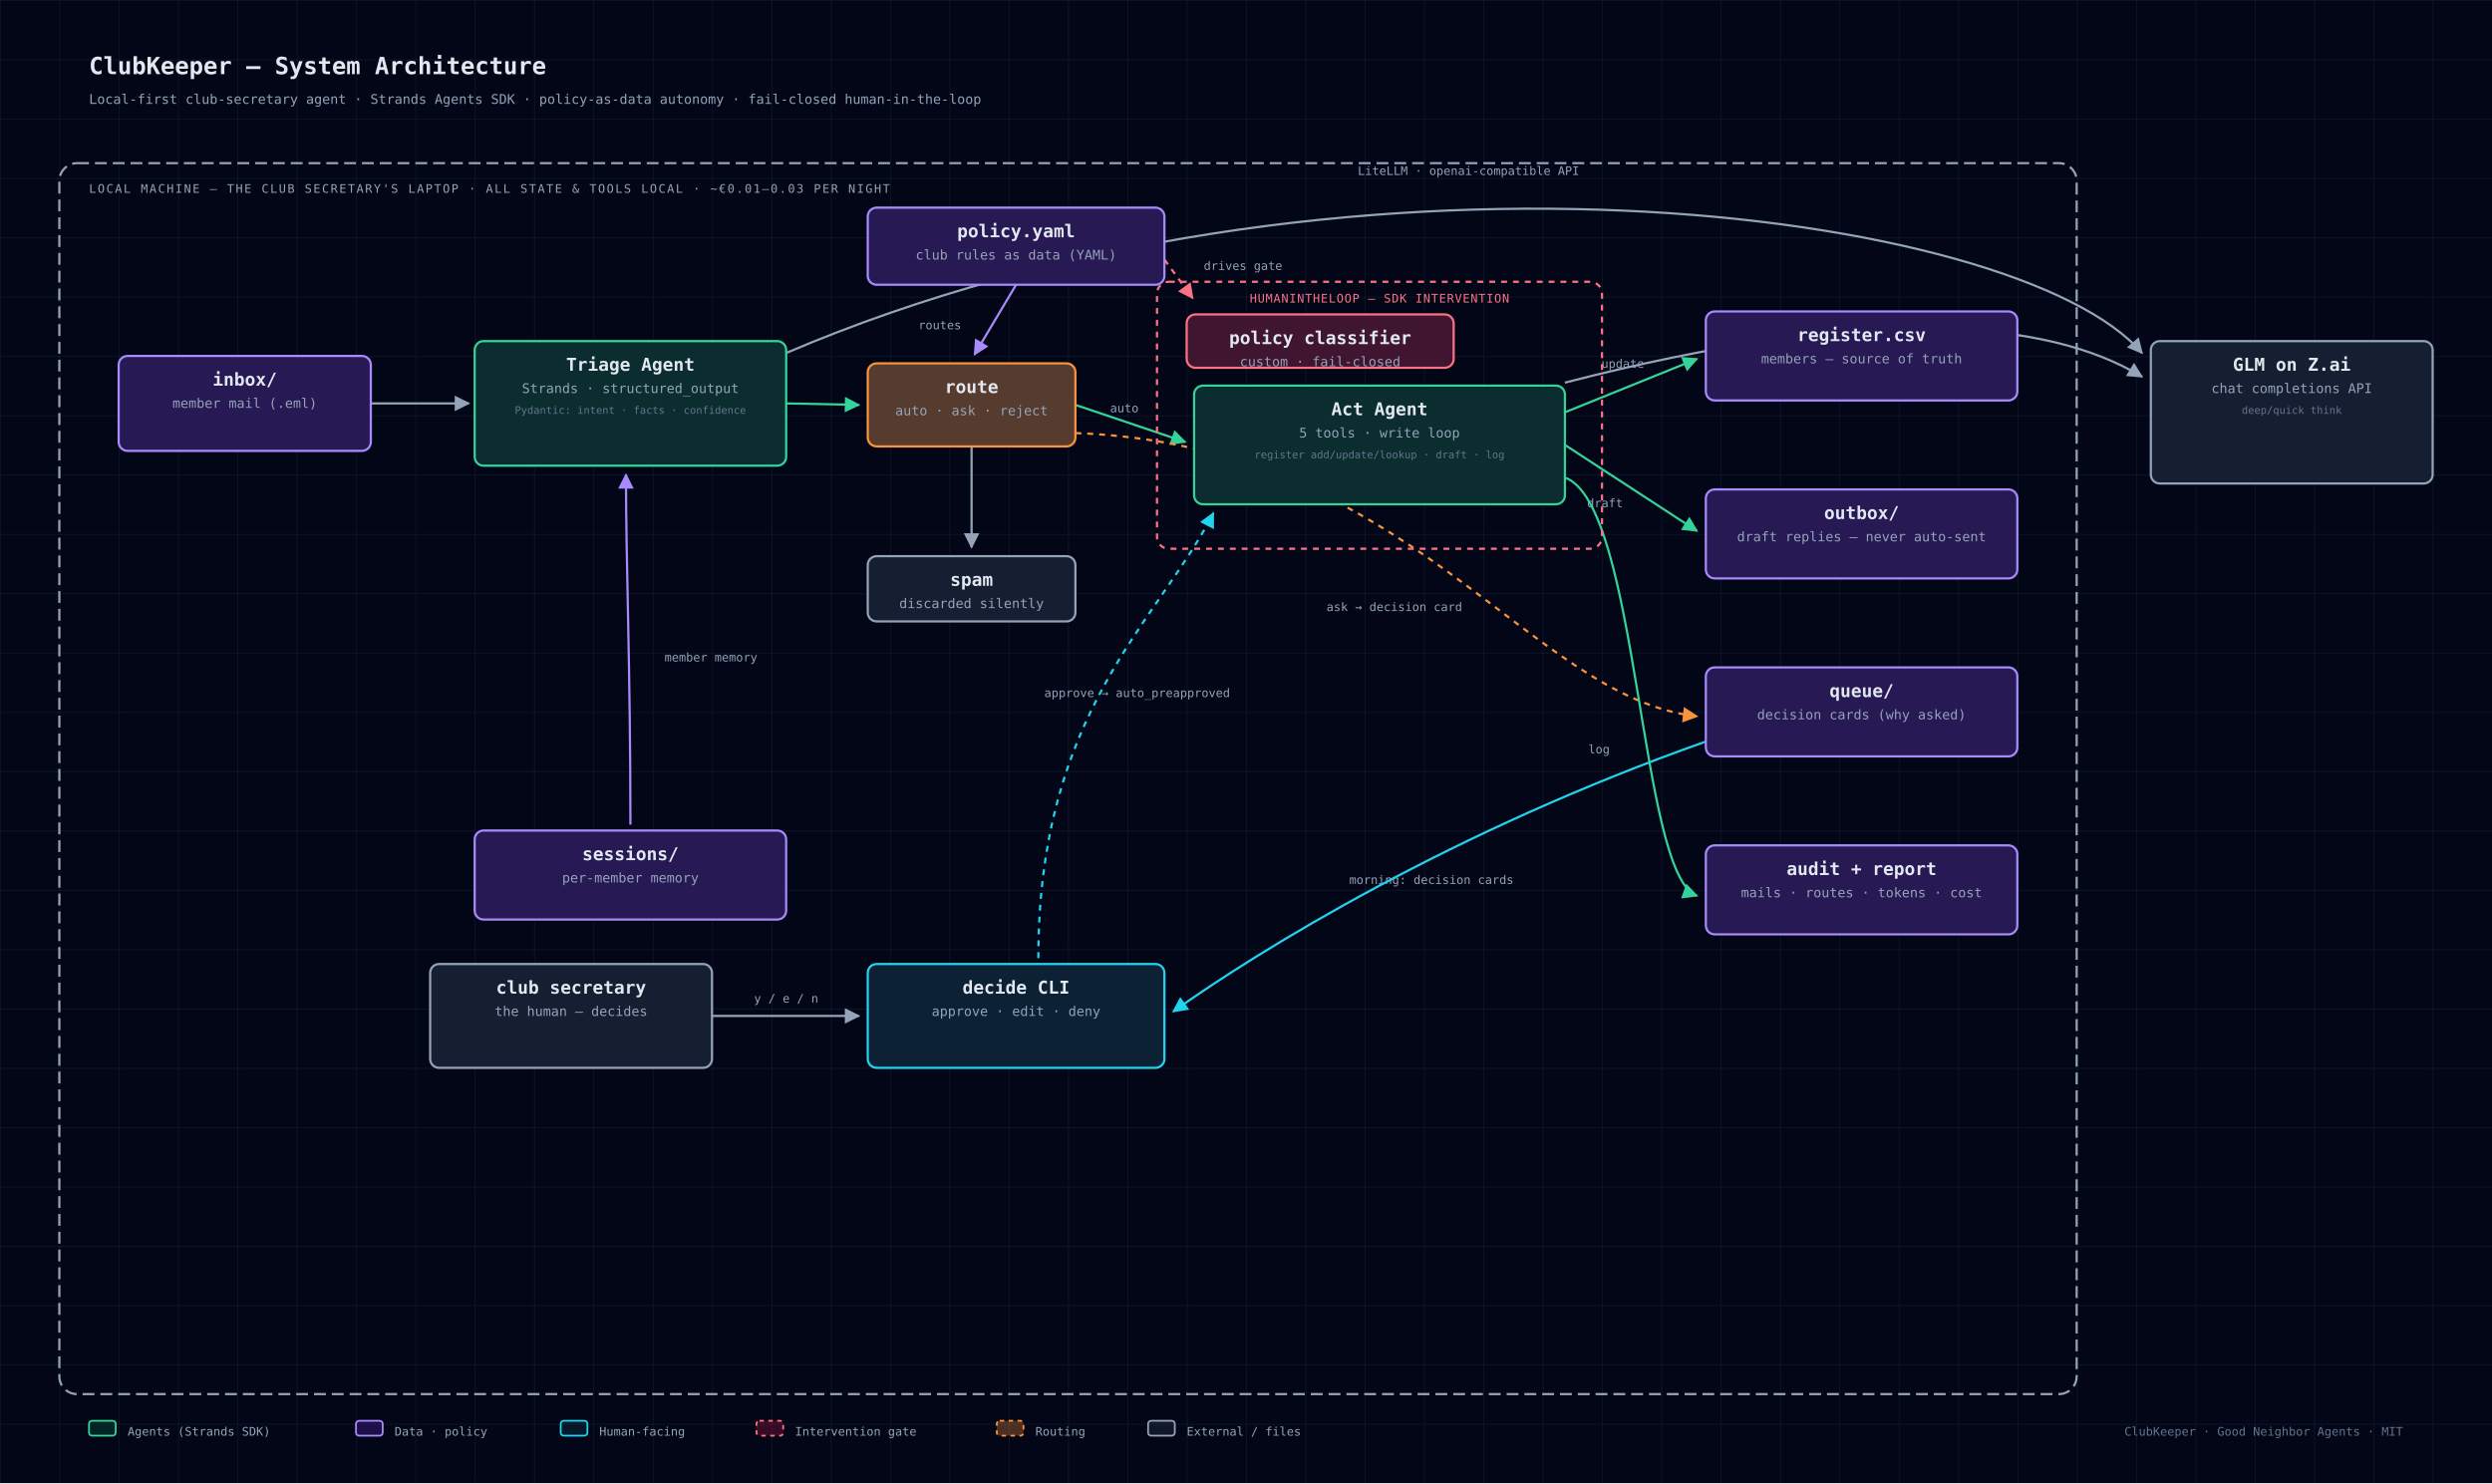
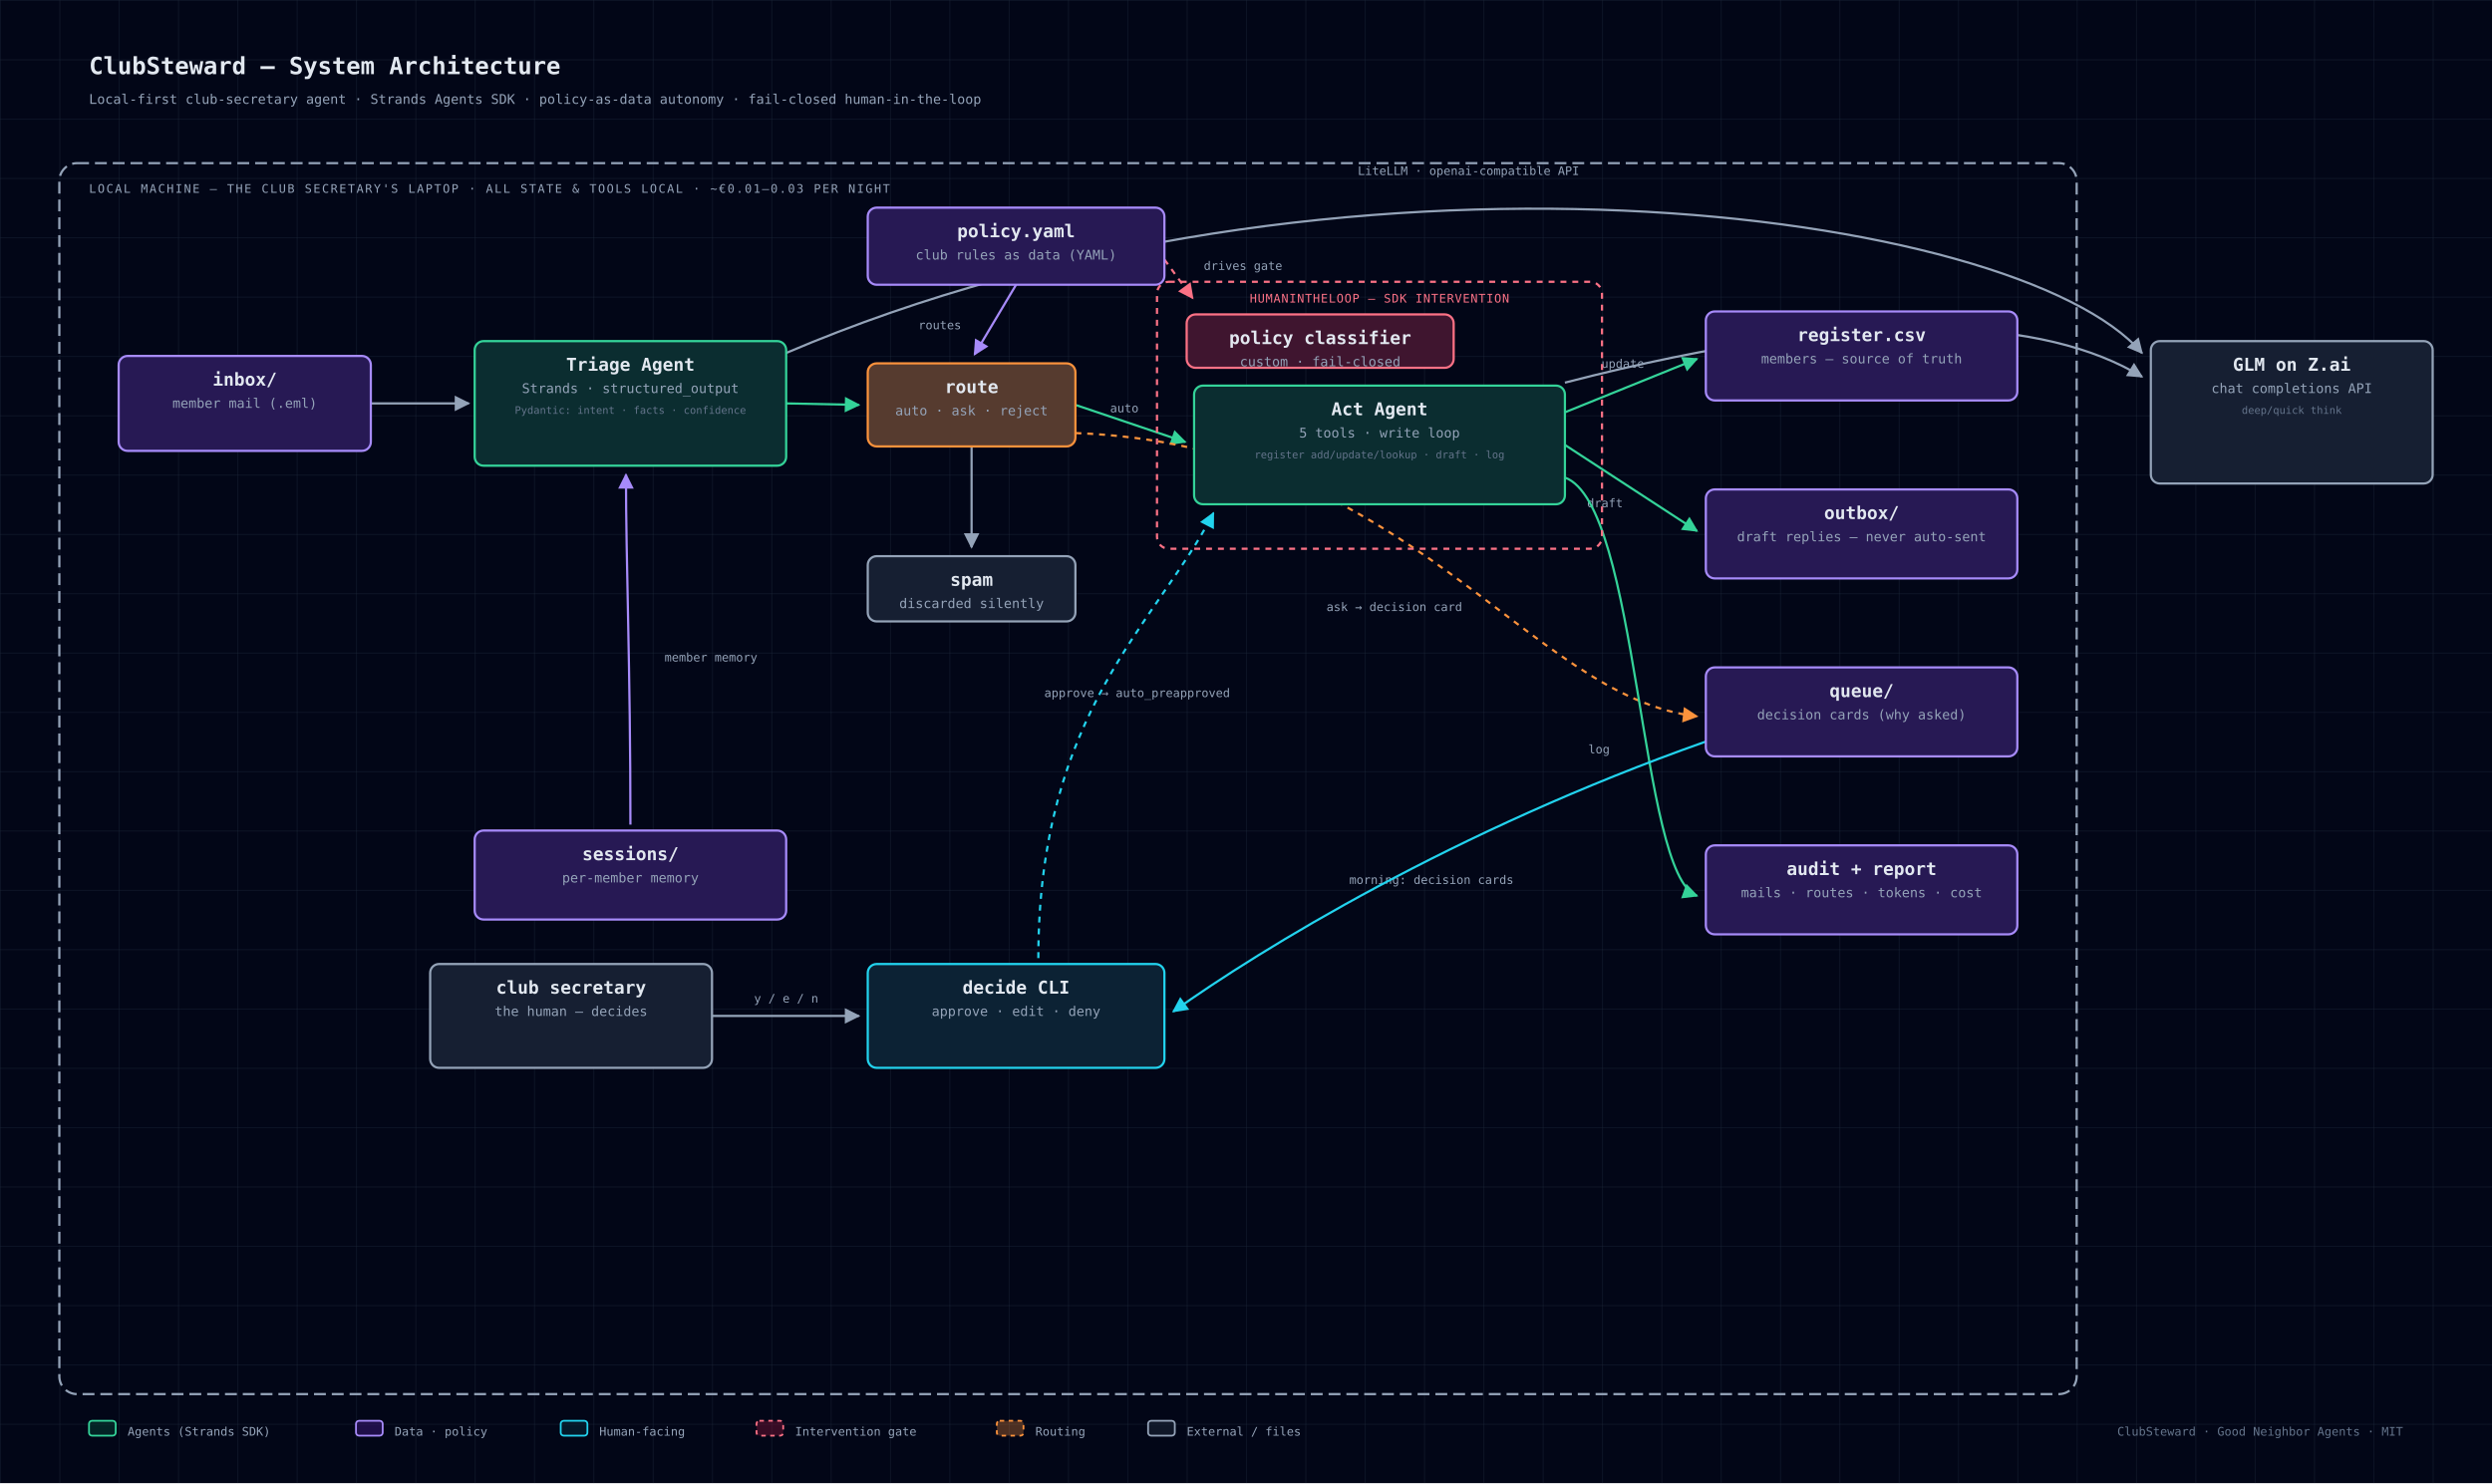
<svg xmlns="http://www.w3.org/2000/svg" width="1680" height="1000" viewBox="0 0 1680 1000">
  <defs>
    <pattern id="grid" width="40" height="40" patternUnits="userSpaceOnUse">
      <path d="M 40 0 L 0 0 0 40" fill="none" stroke="#1e293b" stroke-width="0.5" />
    </pattern>
    <marker id="emerald" viewBox="0 0 10 10" refX="9" refY="5" markerWidth="7" markerHeight="7" orient="auto-start-reverse">
      <path d="M 0 0 L 10 5 L 0 10 z" fill="#34d399" />
    </marker>
    <marker id="violet" viewBox="0 0 10 10" refX="9" refY="5" markerWidth="7" markerHeight="7" orient="auto-start-reverse">
      <path d="M 0 0 L 10 5 L 0 10 z" fill="#a78bfa" />
    </marker>
    <marker id="cyan" viewBox="0 0 10 10" refX="9" refY="5" markerWidth="7" markerHeight="7" orient="auto-start-reverse">
      <path d="M 0 0 L 10 5 L 0 10 z" fill="#22d3ee" />
    </marker>
    <marker id="rose" viewBox="0 0 10 10" refX="9" refY="5" markerWidth="7" markerHeight="7" orient="auto-start-reverse">
      <path d="M 0 0 L 10 5 L 0 10 z" fill="#fb7185" />
    </marker>
    <marker id="orange" viewBox="0 0 10 10" refX="9" refY="5" markerWidth="7" markerHeight="7" orient="auto-start-reverse">
      <path d="M 0 0 L 10 5 L 0 10 z" fill="#fb923c" />
    </marker>
    <marker id="slate" viewBox="0 0 10 10" refX="9" refY="5" markerWidth="7" markerHeight="7" orient="auto-start-reverse">
      <path d="M 0 0 L 10 5 L 0 10 z" fill="#94a3b8" />
    </marker>
  </defs>
  <rect width="1680" height="1000" fill="#020617" />
  <rect width="1680" height="1000" fill="url(#grid)" />
-   <text x="60" y="50" font-family="DejaVu Sans Mono, monospace" font-size="16" fill="#e2e8f0" font-weight="bold">ClubKeeper — System Architecture</text>
+   <text x="60" y="50" font-family="DejaVu Sans Mono, monospace" font-size="16" fill="#e2e8f0" font-weight="bold">ClubSteward — System Architecture</text>
  <text x="60" y="70" font-family="DejaVu Sans Mono, monospace" font-size="9" fill="#94a3b8">Local-first club-secretary agent · Strands Agents SDK · policy-as-data autonomy · fail-closed human-in-the-loop</text>
  <rect x="40" y="110" width="1360" height="830" rx="12" fill="none" stroke="#94a3b8" stroke-width="1.5" stroke-dasharray="8,4" />
  <text x="60" y="130" font-family="DejaVu Sans Mono, monospace" font-size="8" fill="#94a3b8" letter-spacing="1">LOCAL MACHINE — THE CLUB SECRETARY'S LAPTOP · ALL STATE &amp; TOOLS LOCAL · ~€0.01–0.03 PER NIGHT</text>
  <path d="M250,272 L316,272" fill="none" stroke="#94a3b8" stroke-width="1.5" marker-end="url(#slate)" />
  <path d="M530,272 L579,273" fill="none" stroke="#34d399" stroke-width="1.5" marker-end="url(#emerald)" />
  <text x="758" y="278" font-family="DejaVu Sans Mono, monospace" font-size="8" fill="#94a3b8" text-anchor="middle">auto</text>
  <path d="M725,273 L799,298" fill="none" stroke="#34d399" stroke-width="1.5" marker-end="url(#emerald)" />
  <text x="940" y="412" font-family="DejaVu Sans Mono, monospace" font-size="8" fill="#94a3b8" text-anchor="middle">ask → decision card</text>
  <path d="M725,292 C950,300 1030,470 1144,483" fill="none" stroke="#fb923c" stroke-width="1.5" marker-end="url(#orange)" stroke-dasharray="4,4" />
  <path d="M655,301 L655,369" fill="none" stroke="#94a3b8" stroke-width="1.5" marker-end="url(#slate)" />
  <text x="648" y="222" font-family="DejaVu Sans Mono, monospace" font-size="8" fill="#94a3b8" text-anchor="end">routes</text>
  <path d="M685,192 L657,239" fill="none" stroke="#a78bfa" stroke-width="1.5" marker-end="url(#violet)" />
  <text x="838" y="182" font-family="DejaVu Sans Mono, monospace" font-size="8" fill="#94a3b8" text-anchor="middle">drives gate</text>
  <path d="M785,175 L804,201" fill="none" stroke="#fb7185" stroke-width="1.5" marker-end="url(#rose)" stroke-dasharray="4,4" />
  <text x="1094" y="248" font-family="DejaVu Sans Mono, monospace" font-size="8" fill="#94a3b8" text-anchor="middle">update</text>
  <path d="M1055,278 L1144,242" fill="none" stroke="#34d399" stroke-width="1.5" marker-end="url(#emerald)" />
  <text x="1082" y="342" font-family="DejaVu Sans Mono, monospace" font-size="8" fill="#94a3b8" text-anchor="middle">draft</text>
  <path d="M1055,300 L1144,358" fill="none" stroke="#34d399" stroke-width="1.5" marker-end="url(#emerald)" />
  <text x="1078" y="508" font-family="DejaVu Sans Mono, monospace" font-size="8" fill="#94a3b8" text-anchor="middle">log</text>
  <path d="M1055,322 C1105,340 1105,590 1144,604" fill="none" stroke="#34d399" stroke-width="1.5" marker-end="url(#emerald)" />
  <text x="990" y="118" font-family="DejaVu Sans Mono, monospace" font-size="8" fill="#94a3b8" text-anchor="middle">LiteLLM · openai-compatible API</text>
  <path d="M530,238 C900,80 1360,140 1444,238" fill="none" stroke="#94a3b8" stroke-width="1.5" marker-end="url(#slate)" />
  <path d="M1055,258 C1260,205 1380,215 1444,254" fill="none" stroke="#94a3b8" stroke-width="1.5" marker-end="url(#slate)" />
  <text x="965" y="596" font-family="DejaVu Sans Mono, monospace" font-size="8" fill="#94a3b8" text-anchor="middle">morning: decision cards</text>
  <path d="M1150,500 C980,560 850,640 791,682" fill="none" stroke="#22d3ee" stroke-width="1.5" marker-end="url(#cyan)" />
  <text x="704" y="470" font-family="DejaVu Sans Mono, monospace" font-size="8" fill="#94a3b8" text-anchor="start">approve → auto_preapproved</text>
  <path d="M700,646 C700,480 780,420 818,346" fill="none" stroke="#22d3ee" stroke-width="1.5" marker-end="url(#cyan)" stroke-dasharray="4,4" />
  <text x="530" y="676" font-family="DejaVu Sans Mono, monospace" font-size="8" fill="#94a3b8" text-anchor="middle">y / e / n</text>
  <path d="M480,685 L579,685" fill="none" stroke="#94a3b8" stroke-width="1.5" marker-end="url(#slate)" />
  <text x="448" y="446" font-family="DejaVu Sans Mono, monospace" font-size="8" fill="#94a3b8" text-anchor="start">member memory</text>
  <path d="M425,556 C425,450 422,380 422,320" fill="none" stroke="#a78bfa" stroke-width="1.5" marker-end="url(#violet)" />
  <rect x="80" y="240" width="170" height="64" rx="6" fill="#0f172a" />
  <rect x="80" y="240" width="170" height="64" rx="6" fill="rgba(76,29,149,0.40)" stroke="#a78bfa" stroke-width="1.5" />
  <text x="165.0" y="260" font-family="DejaVu Sans Mono, monospace" font-size="12" fill="#e2e8f0" text-anchor="middle" font-weight="bold">inbox/</text>
  <text x="165.0" y="275" font-family="DejaVu Sans Mono, monospace" font-size="9" fill="#94a3b8" text-anchor="middle">member mail (.eml)</text>
  <rect x="320" y="230" width="210" height="84" rx="6" fill="#0f172a" />
  <rect x="320" y="230" width="210" height="84" rx="6" fill="rgba(6,78,59,0.40)" stroke="#34d399" stroke-width="1.5" />
  <text x="425.0" y="250" font-family="DejaVu Sans Mono, monospace" font-size="12" fill="#e2e8f0" text-anchor="middle" font-weight="bold">Triage Agent</text>
  <text x="425.0" y="265" font-family="DejaVu Sans Mono, monospace" font-size="9" fill="#94a3b8" text-anchor="middle">Strands · structured_output</text>
  <text x="425.0" y="279" font-family="DejaVu Sans Mono, monospace" font-size="7" fill="#64748b" text-anchor="middle">Pydantic: intent · facts · confidence</text>
  <rect x="585" y="245" width="140" height="56" rx="6" fill="#0f172a" />
  <rect x="585" y="245" width="140" height="56" rx="6" fill="rgba(251,146,60,0.30)" stroke="#fb923c" stroke-width="1.5" />
  <text x="655.0" y="265" font-family="DejaVu Sans Mono, monospace" font-size="12" fill="#e2e8f0" text-anchor="middle" font-weight="bold">route</text>
  <text x="655.0" y="280" font-family="DejaVu Sans Mono, monospace" font-size="9" fill="#94a3b8" text-anchor="middle">auto · ask · reject</text>
  <rect x="585" y="375" width="140" height="44" rx="6" fill="#0f172a" />
  <rect x="585" y="375" width="140" height="44" rx="6" fill="rgba(30,41,59,0.50)" stroke="#94a3b8" stroke-width="1.5" />
  <text x="655.0" y="395" font-family="DejaVu Sans Mono, monospace" font-size="12" fill="#e2e8f0" text-anchor="middle" font-weight="bold">spam</text>
  <text x="655.0" y="410" font-family="DejaVu Sans Mono, monospace" font-size="9" fill="#94a3b8" text-anchor="middle">discarded silently</text>
  <rect x="585" y="140" width="200" height="52" rx="6" fill="#0f172a" />
  <rect x="585" y="140" width="200" height="52" rx="6" fill="rgba(76,29,149,0.40)" stroke="#a78bfa" stroke-width="1.5" />
  <text x="685.0" y="160" font-family="DejaVu Sans Mono, monospace" font-size="12" fill="#e2e8f0" text-anchor="middle" font-weight="bold">policy.yaml</text>
  <text x="685.0" y="175" font-family="DejaVu Sans Mono, monospace" font-size="9" fill="#94a3b8" text-anchor="middle">club rules as data (YAML)</text>
  <rect x="780" y="190" width="300" height="180" rx="8" fill="none" stroke="#fb7185" stroke-width="1.5" stroke-dasharray="4,4" />
  <text x="930" y="204" font-family="DejaVu Sans Mono, monospace" font-size="8" fill="#fb7185" text-anchor="middle" letter-spacing="0.5">HUMANINTHELOOP — SDK INTERVENTION</text>
  <rect x="800" y="212" width="180" height="36" rx="6" fill="#0f172a" />
  <rect x="800" y="212" width="180" height="36" rx="6" fill="rgba(136,19,55,0.40)" stroke="#fb7185" stroke-width="1.5" />
  <text x="890.0" y="232" font-family="DejaVu Sans Mono, monospace" font-size="12" fill="#e2e8f0" text-anchor="middle" font-weight="bold">policy classifier</text>
  <text x="890.0" y="247" font-family="DejaVu Sans Mono, monospace" font-size="9" fill="#94a3b8" text-anchor="middle">custom · fail-closed</text>
  <rect x="805" y="260" width="250" height="80" rx="6" fill="#0f172a" />
  <rect x="805" y="260" width="250" height="80" rx="6" fill="rgba(6,78,59,0.40)" stroke="#34d399" stroke-width="1.5" />
  <text x="930.0" y="280" font-family="DejaVu Sans Mono, monospace" font-size="12" fill="#e2e8f0" text-anchor="middle" font-weight="bold">Act Agent</text>
  <text x="930.0" y="295" font-family="DejaVu Sans Mono, monospace" font-size="9" fill="#94a3b8" text-anchor="middle">5 tools · write loop</text>
  <text x="930.0" y="309" font-family="DejaVu Sans Mono, monospace" font-size="7" fill="#64748b" text-anchor="middle">register add/update/lookup · draft · log</text>
  <rect x="1150" y="210" width="210" height="60" rx="6" fill="#0f172a" />
  <rect x="1150" y="210" width="210" height="60" rx="6" fill="rgba(76,29,149,0.40)" stroke="#a78bfa" stroke-width="1.5" />
  <text x="1255.0" y="230" font-family="DejaVu Sans Mono, monospace" font-size="12" fill="#e2e8f0" text-anchor="middle" font-weight="bold">register.csv</text>
  <text x="1255.0" y="245" font-family="DejaVu Sans Mono, monospace" font-size="9" fill="#94a3b8" text-anchor="middle">members — source of truth</text>
  <rect x="1150" y="330" width="210" height="60" rx="6" fill="#0f172a" />
  <rect x="1150" y="330" width="210" height="60" rx="6" fill="rgba(76,29,149,0.40)" stroke="#a78bfa" stroke-width="1.5" />
  <text x="1255.0" y="350" font-family="DejaVu Sans Mono, monospace" font-size="12" fill="#e2e8f0" text-anchor="middle" font-weight="bold">outbox/</text>
  <text x="1255.0" y="365" font-family="DejaVu Sans Mono, monospace" font-size="9" fill="#94a3b8" text-anchor="middle">draft replies — never auto-sent</text>
  <rect x="1150" y="450" width="210" height="60" rx="6" fill="#0f172a" />
  <rect x="1150" y="450" width="210" height="60" rx="6" fill="rgba(76,29,149,0.40)" stroke="#a78bfa" stroke-width="1.5" />
  <text x="1255.0" y="470" font-family="DejaVu Sans Mono, monospace" font-size="12" fill="#e2e8f0" text-anchor="middle" font-weight="bold">queue/</text>
  <text x="1255.0" y="485" font-family="DejaVu Sans Mono, monospace" font-size="9" fill="#94a3b8" text-anchor="middle">decision cards (why asked)</text>
  <rect x="1150" y="570" width="210" height="60" rx="6" fill="#0f172a" />
  <rect x="1150" y="570" width="210" height="60" rx="6" fill="rgba(76,29,149,0.40)" stroke="#a78bfa" stroke-width="1.5" />
  <text x="1255.0" y="590" font-family="DejaVu Sans Mono, monospace" font-size="12" fill="#e2e8f0" text-anchor="middle" font-weight="bold">audit + report</text>
  <text x="1255.0" y="605" font-family="DejaVu Sans Mono, monospace" font-size="9" fill="#94a3b8" text-anchor="middle">mails · routes · tokens · cost</text>
  <rect x="320" y="560" width="210" height="60" rx="6" fill="#0f172a" />
  <rect x="320" y="560" width="210" height="60" rx="6" fill="rgba(76,29,149,0.40)" stroke="#a78bfa" stroke-width="1.5" />
  <text x="425.0" y="580" font-family="DejaVu Sans Mono, monospace" font-size="12" fill="#e2e8f0" text-anchor="middle" font-weight="bold">sessions/</text>
  <text x="425.0" y="595" font-family="DejaVu Sans Mono, monospace" font-size="9" fill="#94a3b8" text-anchor="middle">per-member memory</text>
  <rect x="290" y="650" width="190" height="70" rx="6" fill="#0f172a" />
  <rect x="290" y="650" width="190" height="70" rx="6" fill="rgba(30,41,59,0.50)" stroke="#94a3b8" stroke-width="1.5" />
  <text x="385.0" y="670" font-family="DejaVu Sans Mono, monospace" font-size="12" fill="#e2e8f0" text-anchor="middle" font-weight="bold">club secretary</text>
  <text x="385.0" y="685" font-family="DejaVu Sans Mono, monospace" font-size="9" fill="#94a3b8" text-anchor="middle">the human — decides</text>
  <rect x="585" y="650" width="200" height="70" rx="6" fill="#0f172a" />
  <rect x="585" y="650" width="200" height="70" rx="6" fill="rgba(8,51,68,0.40)" stroke="#22d3ee" stroke-width="1.5" />
  <text x="685.0" y="670" font-family="DejaVu Sans Mono, monospace" font-size="12" fill="#e2e8f0" text-anchor="middle" font-weight="bold">decide CLI</text>
  <text x="685.0" y="685" font-family="DejaVu Sans Mono, monospace" font-size="9" fill="#94a3b8" text-anchor="middle">approve · edit · deny</text>
  <rect x="1450" y="230" width="190" height="96" rx="6" fill="#0f172a" />
  <rect x="1450" y="230" width="190" height="96" rx="6" fill="rgba(30,41,59,0.50)" stroke="#94a3b8" stroke-width="1.5" />
  <text x="1545.0" y="250" font-family="DejaVu Sans Mono, monospace" font-size="12" fill="#e2e8f0" text-anchor="middle" font-weight="bold">GLM on Z.ai</text>
  <text x="1545.0" y="265" font-family="DejaVu Sans Mono, monospace" font-size="9" fill="#94a3b8" text-anchor="middle">chat completions API</text>
  <text x="1545.0" y="279" font-family="DejaVu Sans Mono, monospace" font-size="7" fill="#64748b" text-anchor="middle">deep/quick think</text>
  <rect x="60" y="958" width="18" height="10" rx="2" fill="rgba(6,78,59,0.40)" stroke="#34d399" stroke-width="1.2" />
  <text x="86" y="968" font-family="DejaVu Sans Mono, monospace" font-size="8" fill="#94a3b8">Agents (Strands SDK)</text>
  <rect x="240" y="958" width="18" height="10" rx="2" fill="rgba(76,29,149,0.40)" stroke="#a78bfa" stroke-width="1.2" />
  <text x="266" y="968" font-family="DejaVu Sans Mono, monospace" font-size="8" fill="#94a3b8">Data · policy</text>
  <rect x="378" y="958" width="18" height="10" rx="2" fill="rgba(8,51,68,0.40)" stroke="#22d3ee" stroke-width="1.2" />
  <text x="404" y="968" font-family="DejaVu Sans Mono, monospace" font-size="8" fill="#94a3b8">Human-facing</text>
  <rect x="510" y="958" width="18" height="10" rx="2" fill="rgba(136,19,55,0.40)" stroke="#fb7185" stroke-width="1.2" stroke-dasharray="3,3" />
  <text x="536" y="968" font-family="DejaVu Sans Mono, monospace" font-size="8" fill="#94a3b8">Intervention gate</text>
  <rect x="672" y="958" width="18" height="10" rx="2" fill="rgba(251,146,60,0.30)" stroke="#fb923c" stroke-width="1.2" stroke-dasharray="3,3" />
  <text x="698" y="968" font-family="DejaVu Sans Mono, monospace" font-size="8" fill="#94a3b8">Routing</text>
  <rect x="774" y="958" width="18" height="10" rx="2" fill="rgba(30,41,59,0.50)" stroke="#94a3b8" stroke-width="1.2" />
  <text x="800" y="968" font-family="DejaVu Sans Mono, monospace" font-size="8" fill="#94a3b8">External / files</text>
-   <text x="1620" y="968" font-family="DejaVu Sans Mono, monospace" font-size="8" fill="#64748b" text-anchor="end">ClubKeeper · Good Neighbor Agents · MIT</text>
+   <text x="1620" y="968" font-family="DejaVu Sans Mono, monospace" font-size="8" fill="#64748b" text-anchor="end">ClubSteward · Good Neighbor Agents · MIT</text>
</svg>
